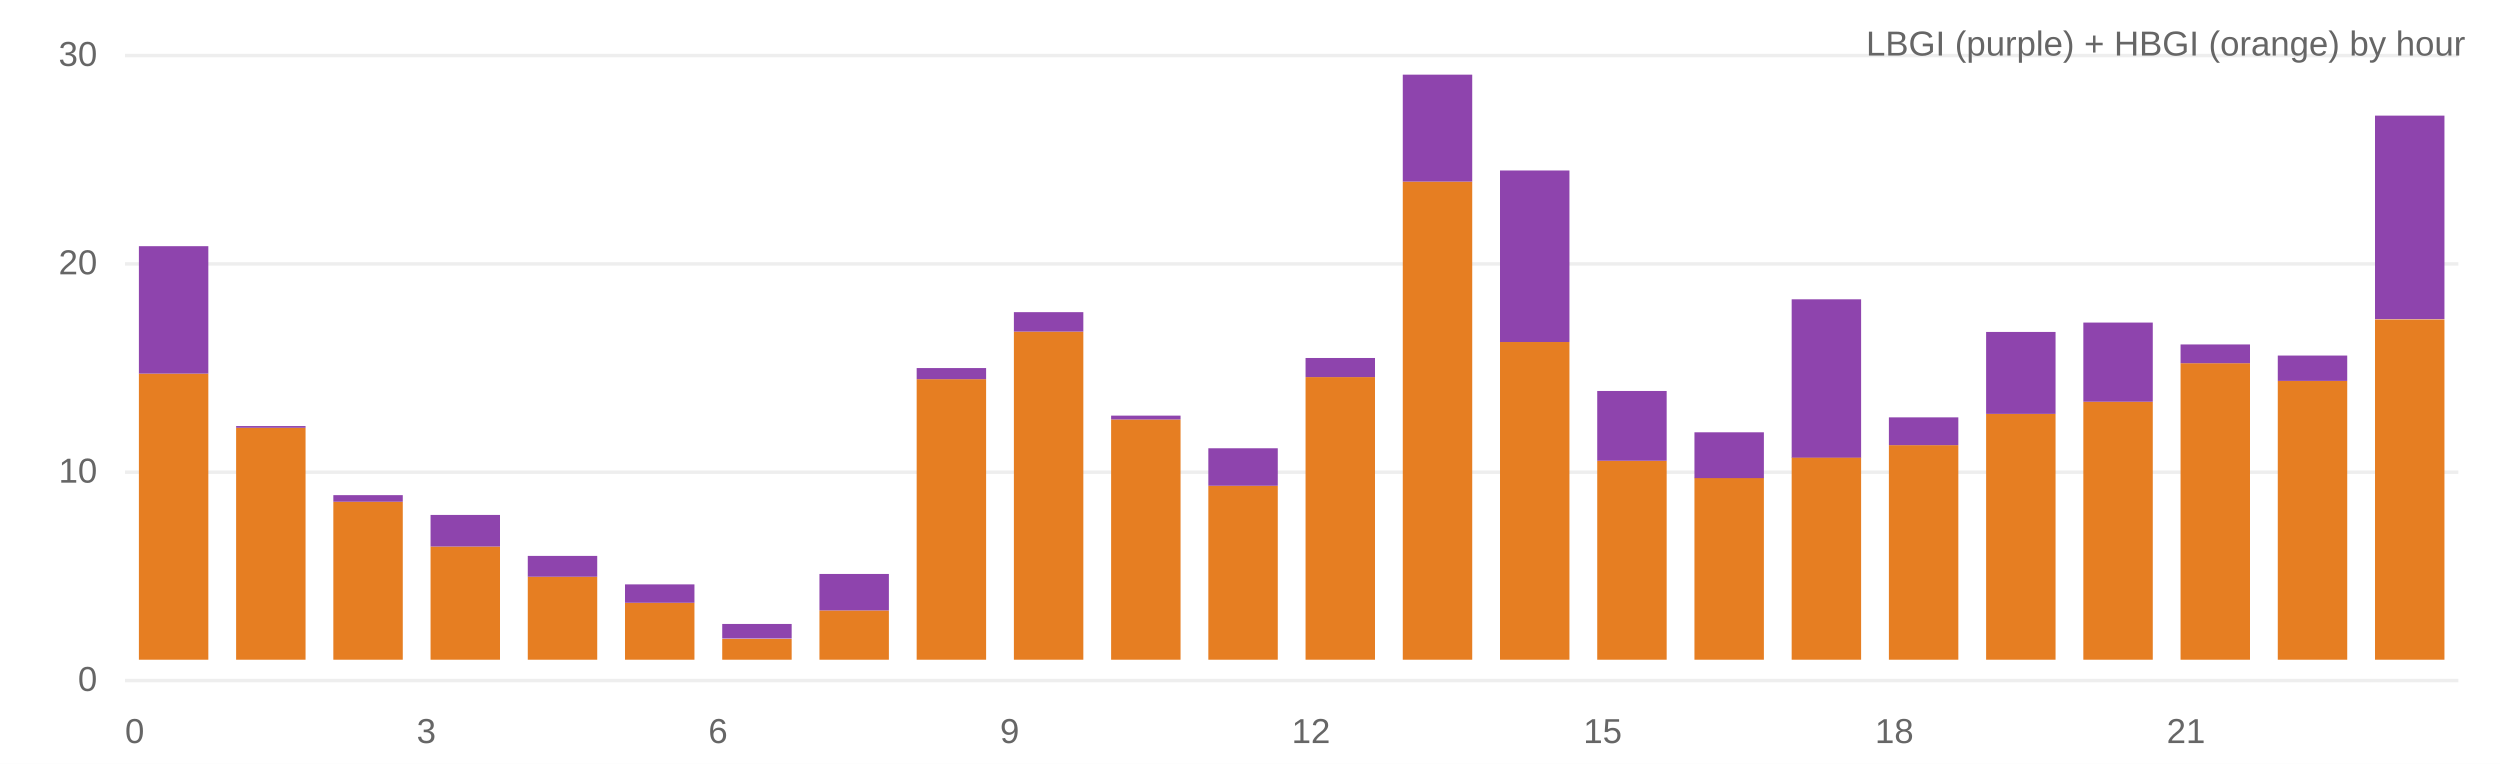
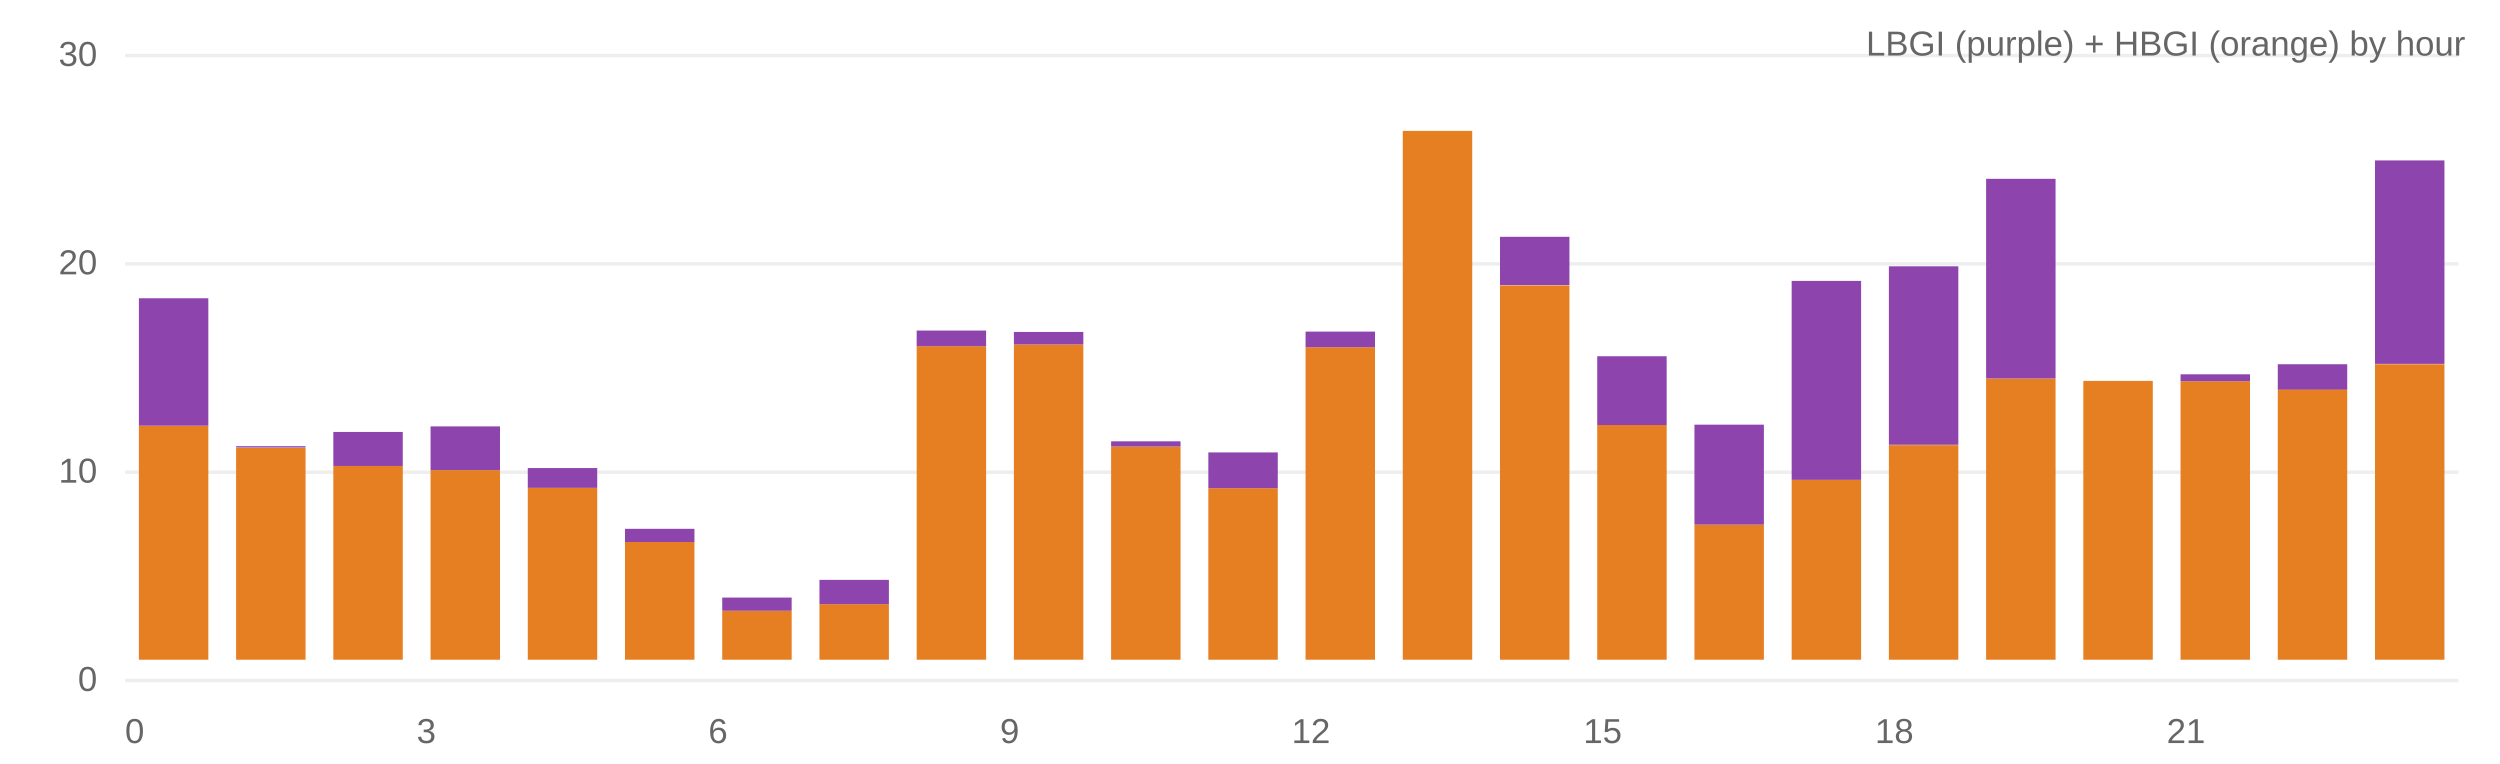
<svg xmlns="http://www.w3.org/2000/svg" viewBox="0 0 720 220" width="100%" height="220">
  <rect width="100%" height="100%" fill="#fff" />
  <line x1="36" y1="196" x2="708" y2="196" stroke="#eee" />
  <text x="28" y="199" text-anchor="end" font-size="10" fill="#666" font-family="system-ui,Arial">0</text>
  <line x1="36" y1="136" x2="708" y2="136" stroke="#eee" />
  <text x="28" y="139" text-anchor="end" font-size="10" fill="#666" font-family="system-ui,Arial">10</text>
  <line x1="36" y1="76" x2="708" y2="76" stroke="#eee" />
  <text x="28" y="79" text-anchor="end" font-size="10" fill="#666" font-family="system-ui,Arial">20</text>
  <line x1="36" y1="16" x2="708" y2="16" stroke="#eee" />
  <text x="28" y="19" text-anchor="end" font-size="10" fill="#666" font-family="system-ui,Arial">30</text>
-   <rect x="40.0" y="107.6" width="20.0" height="82.4" fill="#e67e22" />
-   <rect x="40.0" y="70.9" width="20.0" height="36.7" fill="#8e44ad" />
-   <rect x="68.0" y="123.2" width="20.0" height="66.8" fill="#e67e22" />
-   <rect x="68.0" y="122.7" width="20.0" height="0.5" fill="#8e44ad" />
-   <rect x="96.0" y="144.5" width="20.0" height="45.5" fill="#e67e22" />
-   <rect x="96.0" y="142.6" width="20.0" height="1.9" fill="#8e44ad" />
-   <rect x="124.0" y="157.4" width="20.0" height="32.6" fill="#e67e22" />
-   <rect x="124.0" y="148.3" width="20.0" height="9.1" fill="#8e44ad" />
-   <rect x="152.0" y="166.1" width="20.0" height="23.9" fill="#e67e22" />
-   <rect x="152.0" y="160.1" width="20.0" height="6.0" fill="#8e44ad" />
-   <rect x="180.0" y="173.6" width="20.0" height="16.4" fill="#e67e22" />
-   <rect x="180.0" y="168.3" width="20.0" height="5.3" fill="#8e44ad" />
-   <rect x="208.0" y="184.0" width="20.0" height="6.0" fill="#e67e22" />
-   <rect x="208.0" y="179.7" width="20.0" height="4.2" fill="#8e44ad" />
-   <rect x="236.0" y="175.8" width="20.0" height="14.2" fill="#e67e22" />
-   <rect x="236.0" y="165.3" width="20.0" height="10.5" fill="#8e44ad" />
-   <rect x="264.0" y="109.2" width="20.0" height="80.8" fill="#e67e22" />
-   <rect x="264.0" y="106.0" width="20.0" height="3.2" fill="#8e44ad" />
-   <rect x="292.0" y="95.5" width="20.0" height="94.5" fill="#e67e22" />
-   <rect x="292.0" y="89.9" width="20.0" height="5.6" fill="#8e44ad" />
-   <rect x="320.0" y="120.8" width="20.0" height="69.2" fill="#e67e22" />
-   <rect x="320.0" y="119.7" width="20.0" height="1.1" fill="#8e44ad" />
-   <rect x="348.0" y="139.9" width="20.0" height="50.1" fill="#e67e22" />
-   <rect x="348.0" y="129.1" width="20.0" height="10.8" fill="#8e44ad" />
-   <rect x="376.0" y="108.6" width="20.0" height="81.4" fill="#e67e22" />
-   <rect x="376.0" y="103.1" width="20.0" height="5.5" fill="#8e44ad" />
-   <rect x="404.0" y="52.3" width="20.0" height="137.7" fill="#e67e22" />
-   <rect x="404.0" y="21.5" width="20.0" height="30.8" fill="#8e44ad" />
-   <rect x="432.0" y="98.5" width="20.0" height="91.5" fill="#e67e22" />
-   <rect x="432.0" y="49.1" width="20.0" height="49.4" fill="#8e44ad" />
-   <rect x="460.0" y="132.7" width="20.0" height="57.3" fill="#e67e22" />
-   <rect x="460.0" y="112.6" width="20.0" height="20.1" fill="#8e44ad" />
-   <rect x="488.0" y="137.6" width="20.0" height="52.4" fill="#e67e22" />
-   <rect x="488.0" y="124.5" width="20.0" height="13.2" fill="#8e44ad" />
-   <rect x="516.0" y="131.7" width="20.0" height="58.3" fill="#e67e22" />
-   <rect x="516.0" y="86.2" width="20.0" height="45.6" fill="#8e44ad" />
+   <rect x="40.0" y="122.6" width="20.0" height="67.4" fill="#e67e22" />
+   <rect x="40.0" y="85.9" width="20.0" height="36.7" fill="#8e44ad" />
+   <rect x="68.0" y="129.0" width="20.0" height="61.0" fill="#e67e22" />
+   <rect x="68.0" y="128.5" width="20.0" height="0.4" fill="#8e44ad" />
+   <rect x="96.0" y="134.2" width="20.0" height="55.8" fill="#e67e22" />
+   <rect x="96.0" y="124.4" width="20.0" height="9.8" fill="#8e44ad" />
+   <rect x="124.0" y="135.4" width="20.0" height="54.6" fill="#e67e22" />
+   <rect x="124.0" y="122.8" width="20.0" height="12.6" fill="#8e44ad" />
+   <rect x="152.0" y="140.5" width="20.0" height="49.5" fill="#e67e22" />
+   <rect x="152.0" y="134.8" width="20.0" height="5.7" fill="#8e44ad" />
+   <rect x="180.0" y="156.1" width="20.0" height="33.9" fill="#e67e22" />
+   <rect x="180.0" y="152.3" width="20.0" height="3.8" fill="#8e44ad" />
+   <rect x="208.0" y="175.9" width="20.0" height="14.1" fill="#e67e22" />
+   <rect x="208.0" y="172.1" width="20.0" height="3.8" fill="#8e44ad" />
+   <rect x="236.0" y="174.0" width="20.0" height="16.0" fill="#e67e22" />
+   <rect x="236.0" y="167.0" width="20.0" height="7.0" fill="#8e44ad" />
+   <rect x="264.0" y="99.7" width="20.0" height="90.3" fill="#e67e22" />
+   <rect x="264.0" y="95.2" width="20.0" height="4.5" fill="#8e44ad" />
+   <rect x="292.0" y="99.2" width="20.0" height="90.8" fill="#e67e22" />
+   <rect x="292.0" y="95.6" width="20.0" height="3.6" fill="#8e44ad" />
+   <rect x="320.0" y="128.6" width="20.0" height="61.4" fill="#e67e22" />
+   <rect x="320.0" y="127.1" width="20.0" height="1.5" fill="#8e44ad" />
+   <rect x="348.0" y="140.6" width="20.0" height="49.4" fill="#e67e22" />
+   <rect x="348.0" y="130.3" width="20.0" height="10.3" fill="#8e44ad" />
+   <rect x="376.0" y="100.0" width="20.0" height="90.0" fill="#e67e22" />
+   <rect x="376.0" y="95.5" width="20.0" height="4.5" fill="#8e44ad" />
+   <rect x="404.0" y="37.7" width="20.0" height="152.3" fill="#e67e22" />
+   <rect x="404.0" y="37.7" width="20.0" height="0.0" fill="#8e44ad" />
+   <rect x="432.0" y="82.2" width="20.0" height="107.8" fill="#e67e22" />
+   <rect x="432.0" y="68.2" width="20.0" height="13.9" fill="#8e44ad" />
+   <rect x="460.0" y="122.4" width="20.0" height="67.6" fill="#e67e22" />
+   <rect x="460.0" y="102.6" width="20.0" height="19.8" fill="#8e44ad" />
+   <rect x="488.0" y="151.1" width="20.0" height="38.9" fill="#e67e22" />
+   <rect x="488.0" y="122.3" width="20.0" height="28.8" fill="#8e44ad" />
+   <rect x="516.0" y="138.2" width="20.0" height="51.8" fill="#e67e22" />
+   <rect x="516.0" y="80.9" width="20.0" height="57.3" fill="#8e44ad" />
  <rect x="544.0" y="128.2" width="20.0" height="61.8" fill="#e67e22" />
-   <rect x="544.0" y="120.2" width="20.0" height="8.0" fill="#8e44ad" />
-   <rect x="572.0" y="119.2" width="20.0" height="70.8" fill="#e67e22" />
-   <rect x="572.0" y="95.6" width="20.0" height="23.6" fill="#8e44ad" />
-   <rect x="600.0" y="115.7" width="20.0" height="74.3" fill="#e67e22" />
-   <rect x="600.0" y="92.9" width="20.0" height="22.8" fill="#8e44ad" />
-   <rect x="628.0" y="104.6" width="20.0" height="85.4" fill="#e67e22" />
-   <rect x="628.0" y="99.2" width="20.0" height="5.4" fill="#8e44ad" />
-   <rect x="656.0" y="109.7" width="20.0" height="80.3" fill="#e67e22" />
-   <rect x="656.0" y="102.4" width="20.0" height="7.3" fill="#8e44ad" />
-   <rect x="684.0" y="92.0" width="20.0" height="98.0" fill="#e67e22" />
-   <rect x="684.0" y="33.3" width="20.0" height="58.6" fill="#8e44ad" />
+   <rect x="544.0" y="76.7" width="20.0" height="51.4" fill="#8e44ad" />
+   <rect x="572.0" y="109.0" width="20.0" height="81.0" fill="#e67e22" />
+   <rect x="572.0" y="51.5" width="20.0" height="57.5" fill="#8e44ad" />
+   <rect x="600.0" y="109.7" width="20.0" height="80.3" fill="#e67e22" />
+   <rect x="600.0" y="109.7" width="20.0" height="0.0" fill="#8e44ad" />
+   <rect x="628.0" y="109.8" width="20.0" height="80.2" fill="#e67e22" />
+   <rect x="628.0" y="107.8" width="20.0" height="2.0" fill="#8e44ad" />
+   <rect x="656.0" y="112.1" width="20.0" height="77.9" fill="#e67e22" />
+   <rect x="656.0" y="104.9" width="20.0" height="7.3" fill="#8e44ad" />
+   <rect x="684.0" y="104.9" width="20.0" height="85.1" fill="#e67e22" />
+   <rect x="684.0" y="46.2" width="20.0" height="58.6" fill="#8e44ad" />
  <text x="36" y="214" font-size="10" fill="#666" font-family="system-ui,Arial">0</text>
  <text x="120" y="214" font-size="10" fill="#666" font-family="system-ui,Arial">3</text>
  <text x="204" y="214" font-size="10" fill="#666" font-family="system-ui,Arial">6</text>
  <text x="288" y="214" font-size="10" fill="#666" font-family="system-ui,Arial">9</text>
  <text x="372" y="214" font-size="10" fill="#666" font-family="system-ui,Arial">12</text>
  <text x="456" y="214" font-size="10" fill="#666" font-family="system-ui,Arial">15</text>
  <text x="540" y="214" font-size="10" fill="#666" font-family="system-ui,Arial">18</text>
  <text x="624" y="214" font-size="10" fill="#666" font-family="system-ui,Arial">21</text>
  <text x="710" y="16" text-anchor="end" font-size="10" fill="#666" font-family="system-ui,Arial">LBGI (purple) + HBGI (orange) by hour</text>
</svg>
